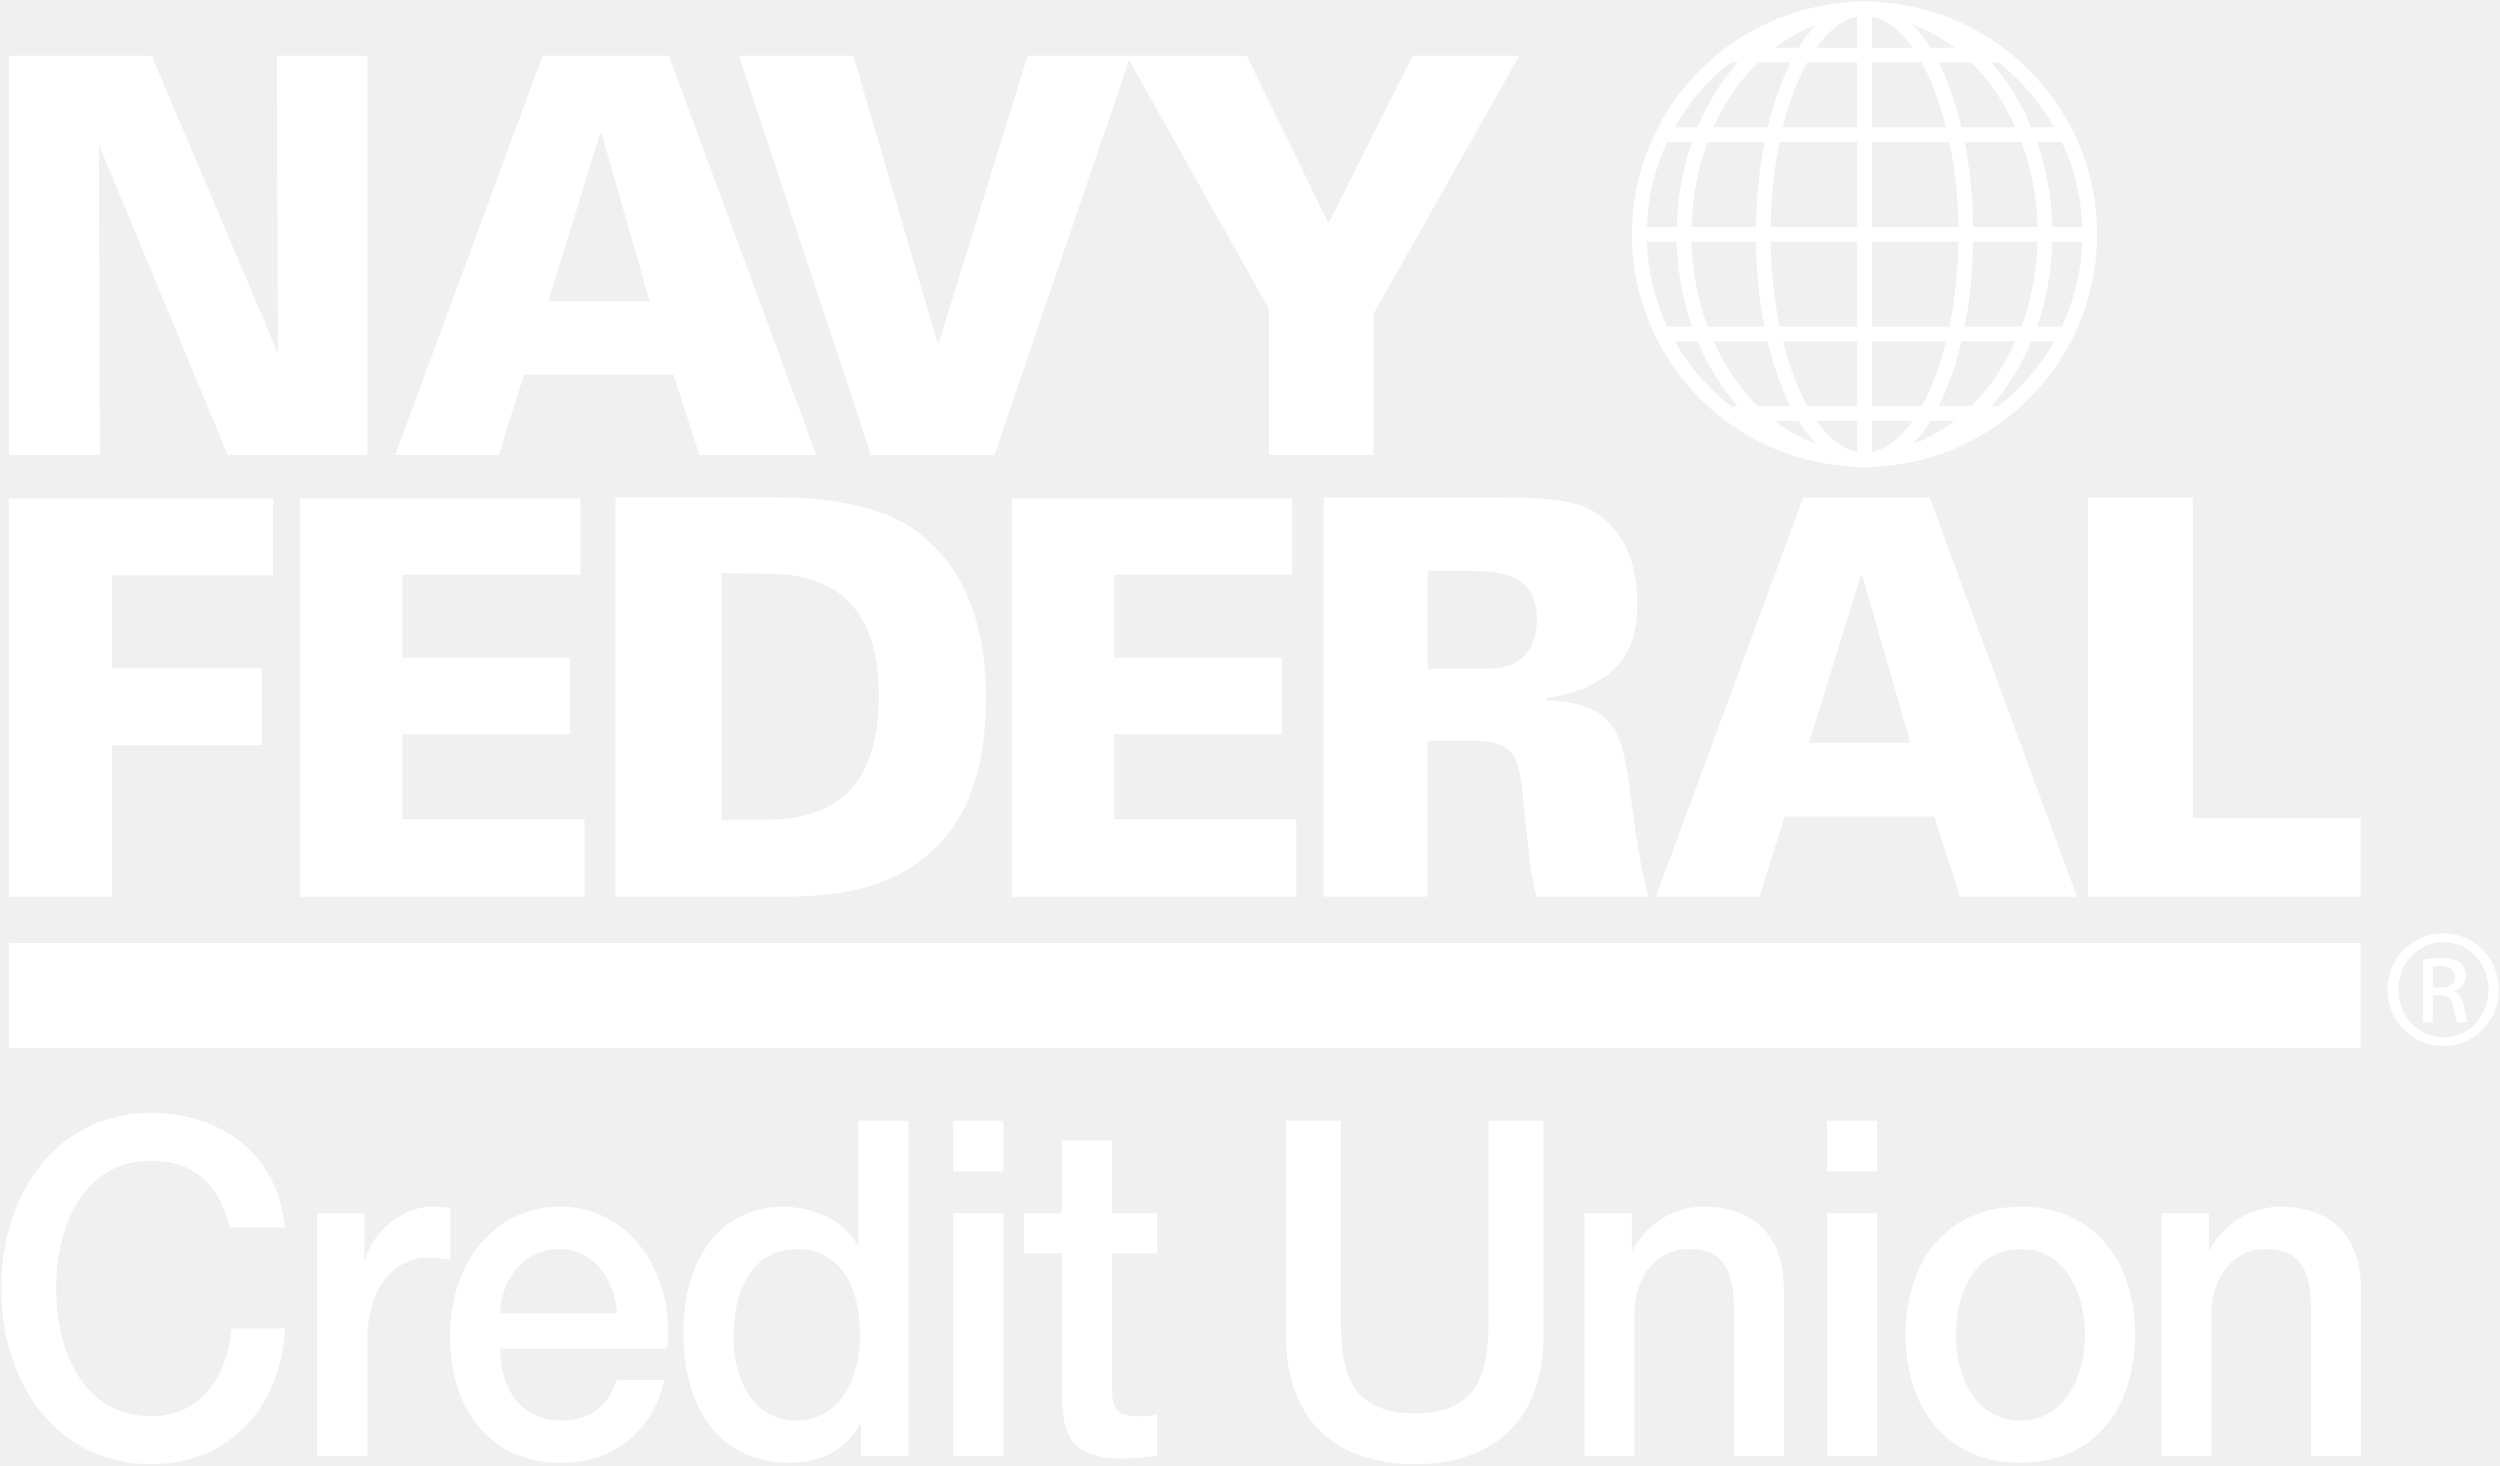
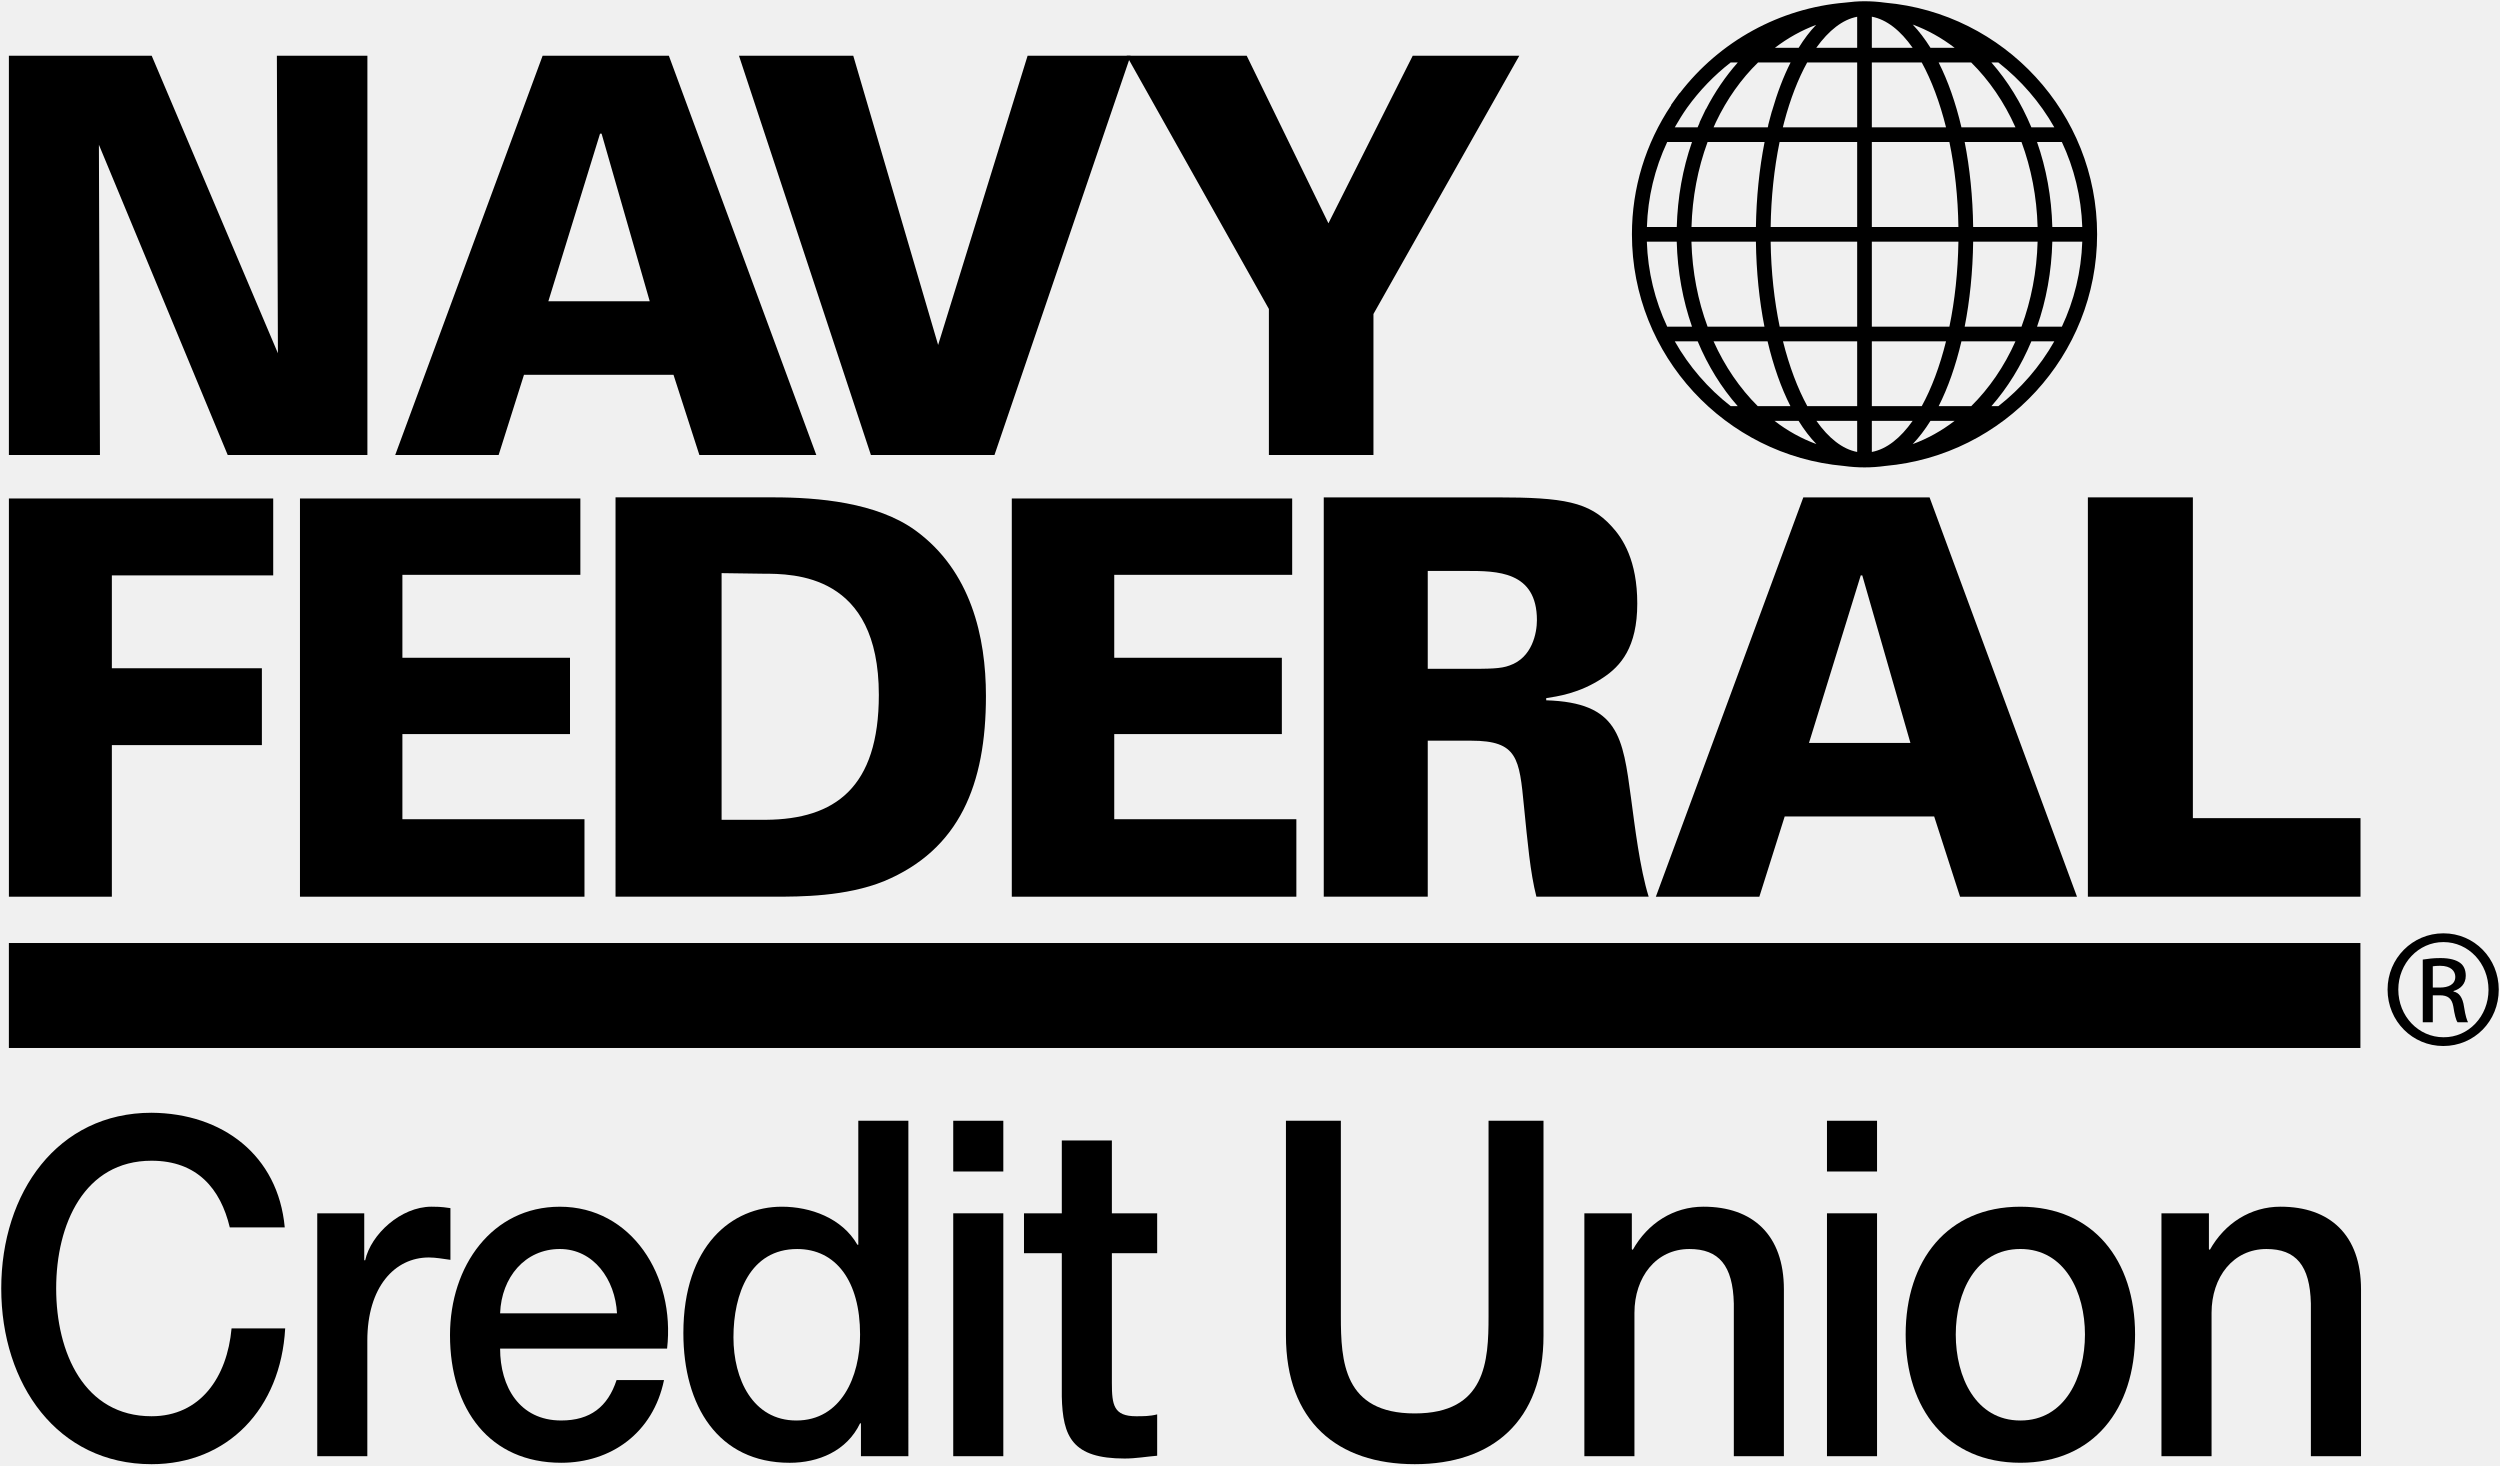
<svg xmlns="http://www.w3.org/2000/svg" version="1.1" id="svg3077" x="0px" y="0px" viewBox="0 0 1000 586.172" style="enable-background:new 0 0 1000 586.172;" xml:space="preserve">
  <style type="text/css">
- 	.st0{fill:#FFFFFF;}
+ 	.st0{fill:currentcolor;}
</style>
  <g id="g3154">
    <g id="g3312" transform="translate(60.8369,46.9862)">
      <path id="path3314" class="st0" d="M31.081,443.979c-3.677-15.417-13.01-26.675-31.302-26.675    c-26.889,0-38.148,25.352-38.148,51.091c0,25.753,11.258,51.118,38.148,51.118c19.522,0,30.245-15.577,32.01-35.139h21.447    c-1.765,32.157-23.038,54.313-53.457,54.313c-37.613,0-60.116-31.943-60.116-70.292c0-38.335,22.503-70.278,60.116-70.278    c28.307,0.201,50.636,16.928,53.284,45.863H31.081z" />
    </g>
    <g id="g3316" transform="translate(63.4531,47.4081)">
      <path id="path3318" class="st0" d="M63.446,437.916h18.8v18.786h0.374    c2.273-10.336,14.227-21.434,26.542-21.434c4.573,0,5.803,0.388,7.555,0.575v20.685c-2.821-0.374-5.803-0.949-8.624-0.949    c-13.705,0-24.616,11.847-24.616,33.254v46.237h-20.03V437.916z" />
    </g>
    <g id="g3320" transform="translate(72.4204,44.4153)">
      <path id="path3322" class="st0" d="M174.381,480.926c-0.709-13.518-9.32-25.739-22.865-25.739    c-13.879,0-23.373,11.258-23.894,25.739H174.381z M127.623,495.032c0,15.216,7.728,28.748,24.429,28.748    c11.606,0,18.639-5.442,22.156-16.166h18.974c-4.386,21.247-21.26,33.08-41.129,33.08c-28.48,0-44.472-21.233-44.472-51.104    c0-27.638,16.874-51.318,43.937-51.318c28.654,0,46.237,27.625,42.894,56.76C194.411,495.032,127.623,495.032,127.623,495.032z" />
    </g>
    <g id="g3324" transform="translate(77.7849,41.2099)">
      <path id="path3326" class="st0" d="M240.746,526.991c17.931,0,25.499-17.463,25.499-34.39    c0-21.434-9.681-34.203-25.151-34.203c-18.813,0-25.499,17.85-25.499,35.326C215.595,510.451,223.337,526.991,240.746,526.991     M285.566,541.271h-18.974v-13.157h-0.348c-5.282,11.085-16.7,15.791-28.133,15.791c-28.668,0-42.547-22.744-42.547-51.866    c0-35.153,19.508-50.569,39.378-50.569c11.419,0,24.081,4.506,30.232,15.216h0.361v-49.593h20.03    C285.566,407.092,285.566,541.271,285.566,541.271z" />
    </g>
    <path id="path3328" class="st0" d="M381.296,485.325h20.03v97.154h-20.03V485.325z    M381.296,448.301h20.03v20.297h-20.03V448.301z" />
    <g id="g3330" transform="translate(84.5956,47.4081)">
      <path id="path3332" class="st0" d="M325.001,437.916h15.123V408.78h20.03v29.136h18.118v15.965    h-18.118v51.866c0,8.838,0.709,13.344,9.681,13.344c2.808,0,5.629,0,8.437-0.749v16.54c-4.386,0.374-8.624,1.123-13.01,1.123    c-20.912,0-24.79-8.651-25.138-24.803v-57.322h-15.123V437.916z" />
    </g>
    <g id="g3334" transform="translate(92.4319,50.1773)">
      <path id="path3336" class="st0" d="M421.945,398.119h21.969V476.3    c0,18.038,1.056,38.896,29.55,38.896c28.48,0,29.523-20.859,29.523-38.896V398.12h21.982v85.896    c0,34.377-20.578,51.479-51.505,51.479c-30.954,0-51.519-17.102-51.519-51.479V398.119z" />
    </g>
    <g id="g3338" transform="translate(101.3594,47.4081)">
      <path id="path3340" class="st0" d="M532.387,437.916h18.987v14.28l0.348,0.374    c5.99-10.71,16.353-17.302,28.32-17.302c19.682,0,32.157,11.285,32.157,33.08v66.722h-20.03v-61.079    c-0.361-15.216-5.99-21.795-17.77-21.795c-13.358,0-21.982,11.258-21.982,25.552v57.322h-20.03V437.916z" />
    </g>
    <path id="path3342" class="st0" d="M730.789,485.325h20.03v97.154h-20.03V485.325z    M730.789,448.301h20.03v20.297h-20.03V448.301z" />
    <g id="g3344" transform="translate(116.3348,43.7816)">
      <path id="path3346" class="st0" d="M717.649,490.032c0-16.741-7.916-34.217-25.833-34.217    c-17.931,0-25.846,17.476-25.846,34.217c0,16.914,7.916,34.39,25.846,34.39C709.733,524.423,717.649,506.947,717.649,490.032     M645.927,490.032c0-29.697,16.7-51.131,45.889-51.131c29.176,0,45.876,21.434,45.876,51.131    c0,29.884-16.701,51.291-45.876,51.291C662.627,541.324,645.927,519.917,645.927,490.032" />
    </g>
    <g id="g3348" transform="translate(118.6231,47.4081)">
      <path id="path3350" class="st0" d="M745.958,437.916h18.987v14.28l0.348,0.374    c5.977-10.71,16.339-17.302,28.293-17.302c19.709,0,32.198,11.285,32.198,33.08v66.722h-20.057v-61.079    c-0.348-15.216-5.977-21.795-17.757-21.795c-13.358,0-21.969,11.258-21.969,25.552v57.322h-20.043V437.916z" />
    </g>
    <g id="g3352" transform="translate(54.2287,68.7925)">
      <path id="path3354" class="st0" d="M-50.669,130.599H55.056v30.767H-9.487v37.145h60.009v30.74    H-9.487v60.638h-41.183V130.599z" />
    </g>
    <g id="g3356" transform="translate(62.9363,68.7925)">
      <path id="path3358" class="st0" d="M57.053,130.599h112.156v30.54H98.022v33.174h67.042v30.526    H98.022v34.056h72.832v30.994H57.053V130.599z" />
    </g>
    <g id="g3360" transform="translate(75.5493,59.1802)">
      <path id="path3362" class="st0" d="M213.089,268.738h17.797    c27.518-0.227,45.101-12.823,45.101-49.994c0-48.443-33.922-48.443-46.558-48.443l-16.339-0.227V268.738z M170.663,139.761h63.125    c17.784,0,41.383,1.992,56.894,13.277c22.142,16.152,28.146,42.48,28.146,66.16c0,35.38-10.55,61.48-40.768,74.102    c-15.31,6.191-33.521,6.191-43.87,6.191h-63.526C170.663,299.492,170.663,139.761,170.663,139.761z" />
    </g>
    <g id="g3364" transform="translate(84.2305,68.7925)">
      <path id="path3366" class="st0" d="M320.485,130.599h112.156v30.54h-71.174v33.174h67.042    v30.526h-67.042v34.056h72.846v30.994H320.485V130.599z" />
    </g>
    <g id="g3368" transform="translate(96.674,63.6967)">
      <path id="path3370" class="st0" d="M474.424,203.831h15.524c9.106,0,13.652,0,17.168-1.324    c9.106-3.102,10.978-13.05,10.978-18.145c0-19.682-16.152-19.682-28.146-19.682h-15.524V203.831z M432.827,135.251h69.115    c26.903,0,37.051,1.778,45.956,11.499c4.546,4.867,10.336,13.732,10.336,30.981c0,17.476-6.619,24.991-13.665,29.644    c-9.507,6.405-18.626,7.515-22.758,8.183v0.869c28.975,0.896,30.633,14.615,33.936,39.164c1.457,10.844,3.517,28.093,7.047,39.391    H517.88c-2.487-9.747-3.53-21.915-4.961-36.075c-1.872-19.241-2.487-26.328-21.113-26.328h-17.382v62.403h-41.597V135.251z" />
    </g>
    <g id="g3372" transform="translate(111.1132,61.4805)">
      <path id="path3374" class="st0" d="M653.052,235.681l-19.254-67.002h-0.615l-20.698,67.002    H653.052z M610.211,137.47h50.503l58.966,159.731h-46.772l-10.349-32.091h-59.795l-10.135,32.091h-41.397L610.211,137.47z" />
    </g>
    <g id="g3376" transform="translate(116.422,68.8257)">
      <path id="path3378" class="st0" d="M718.728,130.122h41.999v128.309h67.056v31.422H718.728    V130.122z" />
    </g>
    <g id="g3380" transform="translate(54.2283,82.0379)">
      <path id="path3382" class="st0" d="M-50.674-59.751H6.447L56.936,59.265L56.521-59.751H92.73    V99.953H36.853L-14.666-24.131l0.415,124.083h-36.423L-50.674-59.751z" />
    </g>
    <g id="g3384" transform="translate(73.3994,74.6923)">
      <path id="path3386" class="st0" d="M186.493,45.813l-19.254-67.029h-0.628l-20.672,67.029    H186.493z M143.652-52.411h50.489l58.98,159.717h-46.772l-10.349-32.077h-59.809l-10.135,32.077h-41.37    C84.685,107.306,143.652-52.411,143.652-52.411z" />
    </g>
    <g id="g3388" transform="translate(76.0688,82.0379)">
      <path id="path3390" class="st0" d="M219.516-59.751h45.716l33.949,115.7l35.794-115.7h41.183    L321.724,99.953h-49.433L219.516-59.751z" />
    </g>
    <g id="g3392" transform="translate(91.2579,82.0379)">
      <path id="path3394" class="st0" d="M407.421-59.751l32.692,67.029l33.722-67.029h42.627    L458.124,43.554v56.399h-41.825V41.548L359.406-59.751H407.421z" />
    </g>
    <path id="path3396" class="st0" d="M944.164,377.207H3.55v41.985h940.614V377.207z" />
    <g id="g3398" transform="translate(113.7443,71.5543)">
      <path id="path3400" class="st0" d="M685.602,90.909h-2.781    c6.485-7.367,11.887-16.152,15.978-25.926h9.173C702.262,75.051,694.641,83.849,685.602,90.909 M677.111,96.793L677.111,96.793    l-0.027,0.013C677.084,96.806,677.084,96.793,677.111,96.793 M587.044,96.793L587.044,96.793v0.013    C587.044,96.793,587.044,96.793,587.044,96.793 M556.17,64.983h9.159c4.078,9.774,9.52,18.559,16.019,25.926h-2.795    C569.501,83.849,561.866,75.051,556.17,64.983 M578.513-46.559h2.848c-4.84,5.482-9.146,11.74-12.729,18.719h-0.067l-1.257,2.647    l-1.257,2.647l0.08,0.027c-0.281,0.628-0.575,1.257-0.829,1.885h-9.132c1.538-2.688,3.156-5.335,4.947-7.862    C566.091-35.407,571.961-41.464,578.513-46.559 M677.111-52.442L677.111-52.442h-0.027H677.111 M707.971-20.632h-9.173    c-4.092-9.801-9.493-18.559-15.978-25.926h2.781C694.641-39.485,702.262-30.687,707.971-20.632 M707.183,25.11h11.98    c-0.401,12.101-3.276,23.627-8.156,34.003h-9.935C704.749,48.643,706.875,37.144,707.183,25.11 M672.124,59.113    c2.046-10.416,3.236-21.902,3.396-34.003h25.779c-0.321,12.101-2.594,23.613-6.445,34.003    C694.854,59.113,672.124,59.113,672.124,59.113z M658.445,96.793h9.654c-5.201,3.985-10.804,7.113-16.767,9.293    C653.832,103.478,656.212,100.349,658.445,96.793 M605.696,96.793c2.206,3.557,4.586,6.686,7.127,9.293    c-5.95-2.179-11.606-5.308-16.767-9.293C596.056,96.793,605.696,96.793,605.696,96.793z M562.829,25.11h25.793    c0.16,12.101,1.364,23.587,3.41,34.003h-22.744C565.423,48.724,563.163,37.211,562.829,25.11 M556.959,19.24h-11.94    c0.361-11.887,3.142-23.399,8.116-33.989h9.921C559.325-4.065,557.28,7.474,556.959,19.24 M592.085-14.749    c-2.099,10.67-3.289,22.223-3.463,33.989h-25.766c0.321-11.82,2.514-23.373,6.431-33.989H592.085z M658.445-52.442    c-2.233-3.557-4.613-6.686-7.113-9.293c5.964,2.179,11.566,5.322,16.767,9.293H658.445z M634.992,19.24v-33.989h31.021    c2.166,10.443,3.423,21.955,3.61,33.989C669.623,19.24,634.992,19.24,634.992,19.24z M634.992,59.113V25.11h34.631    c-0.187,12.034-1.444,23.587-3.61,34.003H634.992z M634.992,90.909V64.983h29.67c-2.487,10.015-5.803,18.826-9.707,25.926    C654.955,90.909,634.992,90.909,634.992,90.909z M634.992,96.793h16.313c-4.854,6.913-10.416,11.325-16.313,12.435V96.793z     M629.122,96.793v12.435c-5.87-1.11-11.432-5.522-16.299-12.435H629.122z M629.122,64.983v25.926h-19.936    c-3.891-7.1-7.22-15.912-9.734-25.926C599.452,64.983,629.122,64.983,629.122,64.983z M629.122,25.11v34.003h-30.994    c-2.166-10.416-3.45-21.969-3.61-34.003C594.518,25.11,629.122,25.11,629.122,25.11z M629.122-14.749V19.24h-34.604    c0.16-11.793,1.391-23.346,3.57-33.989C598.088-14.749,629.122-14.749,629.122-14.749z M654.955-46.559    c3.904,7.113,7.22,15.925,9.707,25.926h-29.67v-25.926C634.992-46.559,654.955-46.559,654.955-46.559z M634.992-52.442v-12.435    c5.897,1.11,11.459,5.509,16.313,12.435H634.992z M629.122-64.85v12.408H612.77C617.77-59.421,623.346-63.767,629.122-64.85     M605.723-52.442h-9.493c5.134-3.918,10.67-7.006,16.473-9.159C610.229-59.047,607.902-55.972,605.723-52.442 M599.933-22.731    c2.447-9.306,5.589-17.302,9.186-23.827h20.003v25.926h-29.724C599.586-21.341,599.733-22.063,599.933-22.731 M701.299,19.24    H675.52c-0.16-12.114-1.35-23.573-3.396-33.989h22.731C698.705-4.373,700.978,7.126,701.299,19.24 M719.163,19.24h-11.98    c-0.308-12.034-2.434-23.52-6.111-33.989h9.935C715.887-4.373,718.762,7.126,719.163,19.24 M692.434-20.632h-21.608    c-2.3-9.814-5.389-18.572-9.106-25.926h13.023C681.911-39.485,687.955-30.674,692.434-20.632 M572.616-22.691    c4.439-9.32,10.175-17.342,16.848-23.867h13.023c-2.848,5.629-5.348,12.181-7.448,19.508l-0.027-0.013l-0.762,2.821l-0.749,2.848    h0.067c-0.067,0.267-0.147,0.508-0.201,0.762h-21.674C572.001-21.314,572.295-22.009,572.616-22.691 M544.992,25.11h11.954    c0.321,12.034,2.46,23.533,6.111,34.003h-9.921C548.268,48.737,545.379,37.211,544.992,25.11 M571.68,64.983h21.608    c2.313,9.814,5.415,18.586,9.146,25.926h-13.077C582.243,83.836,576.2,75.051,571.68,64.983 M674.744,90.909h-13.023    c3.717-7.341,6.806-16.112,9.106-25.926h21.608C687.955,75.051,681.911,83.836,674.744,90.909 M725.1,22.169    c0-48.51-37.319-88.45-84.773-92.648c-2.714-0.374-5.455-0.575-8.263-0.575c-2.621,0-5.215,0.214-7.782,0.548    c-26.047,2.206-50.168,15.377-66.16,36.262l-0.053-0.067l-1.725,2.38l-1.698,2.393l0.08,0.08    c-10.229,15.31-15.698,33.08-15.698,51.626c0,48.524,37.332,88.476,84.786,92.661c2.714,0.374,5.469,0.575,8.25,0.575    c2.808,0,5.549-0.201,8.263-0.575C687.781,110.645,725.1,70.692,725.1,22.169" />
    </g>
    <g id="g3402" transform="translate(126.7405,54.1619)">
      <path id="path3404" class="st0" d="M846.378,340.857h2.902c3.289,0,6.097-1.203,6.097-4.292    c0-2.193-1.618-4.412-6.097-4.412c-1.31,0-2.206,0.107-2.902,0.201V340.857z M846.378,354.749h-4.011v-25.084    c2.113-0.308,4.105-0.602,7.1-0.602c3.797,0,6.298,0.802,7.809,1.899c1.498,1.096,2.286,2.808,2.286,5.201    c0,3.289-2.193,5.295-4.894,6.084v0.214c2.193,0.388,3.69,2.38,4.198,6.084c0.602,3.904,1.203,5.402,1.605,6.204h-4.185    c-0.628-0.802-1.217-3.102-1.711-6.391c-0.602-3.209-2.206-4.399-5.402-4.399h-2.795V354.749z M850.577,322.672    c-9.895,0-17.997,8.491-17.997,18.987c0,10.697,8.103,19.081,18.091,19.081c9.988,0.094,17.997-8.384,17.997-18.974    c0-10.603-8.009-19.094-17.997-19.094C850.671,322.672,850.577,322.672,850.577,322.672z M850.671,319.169    c12.301,0,22.089,9.988,22.089,22.49c0,12.689-9.788,22.584-22.183,22.584c-12.288,0-22.29-9.895-22.29-22.584    c0-12.502,10.002-22.49,22.29-22.49C850.577,319.169,850.671,319.169,850.671,319.169z" />
    </g>
  </g>
</svg>
